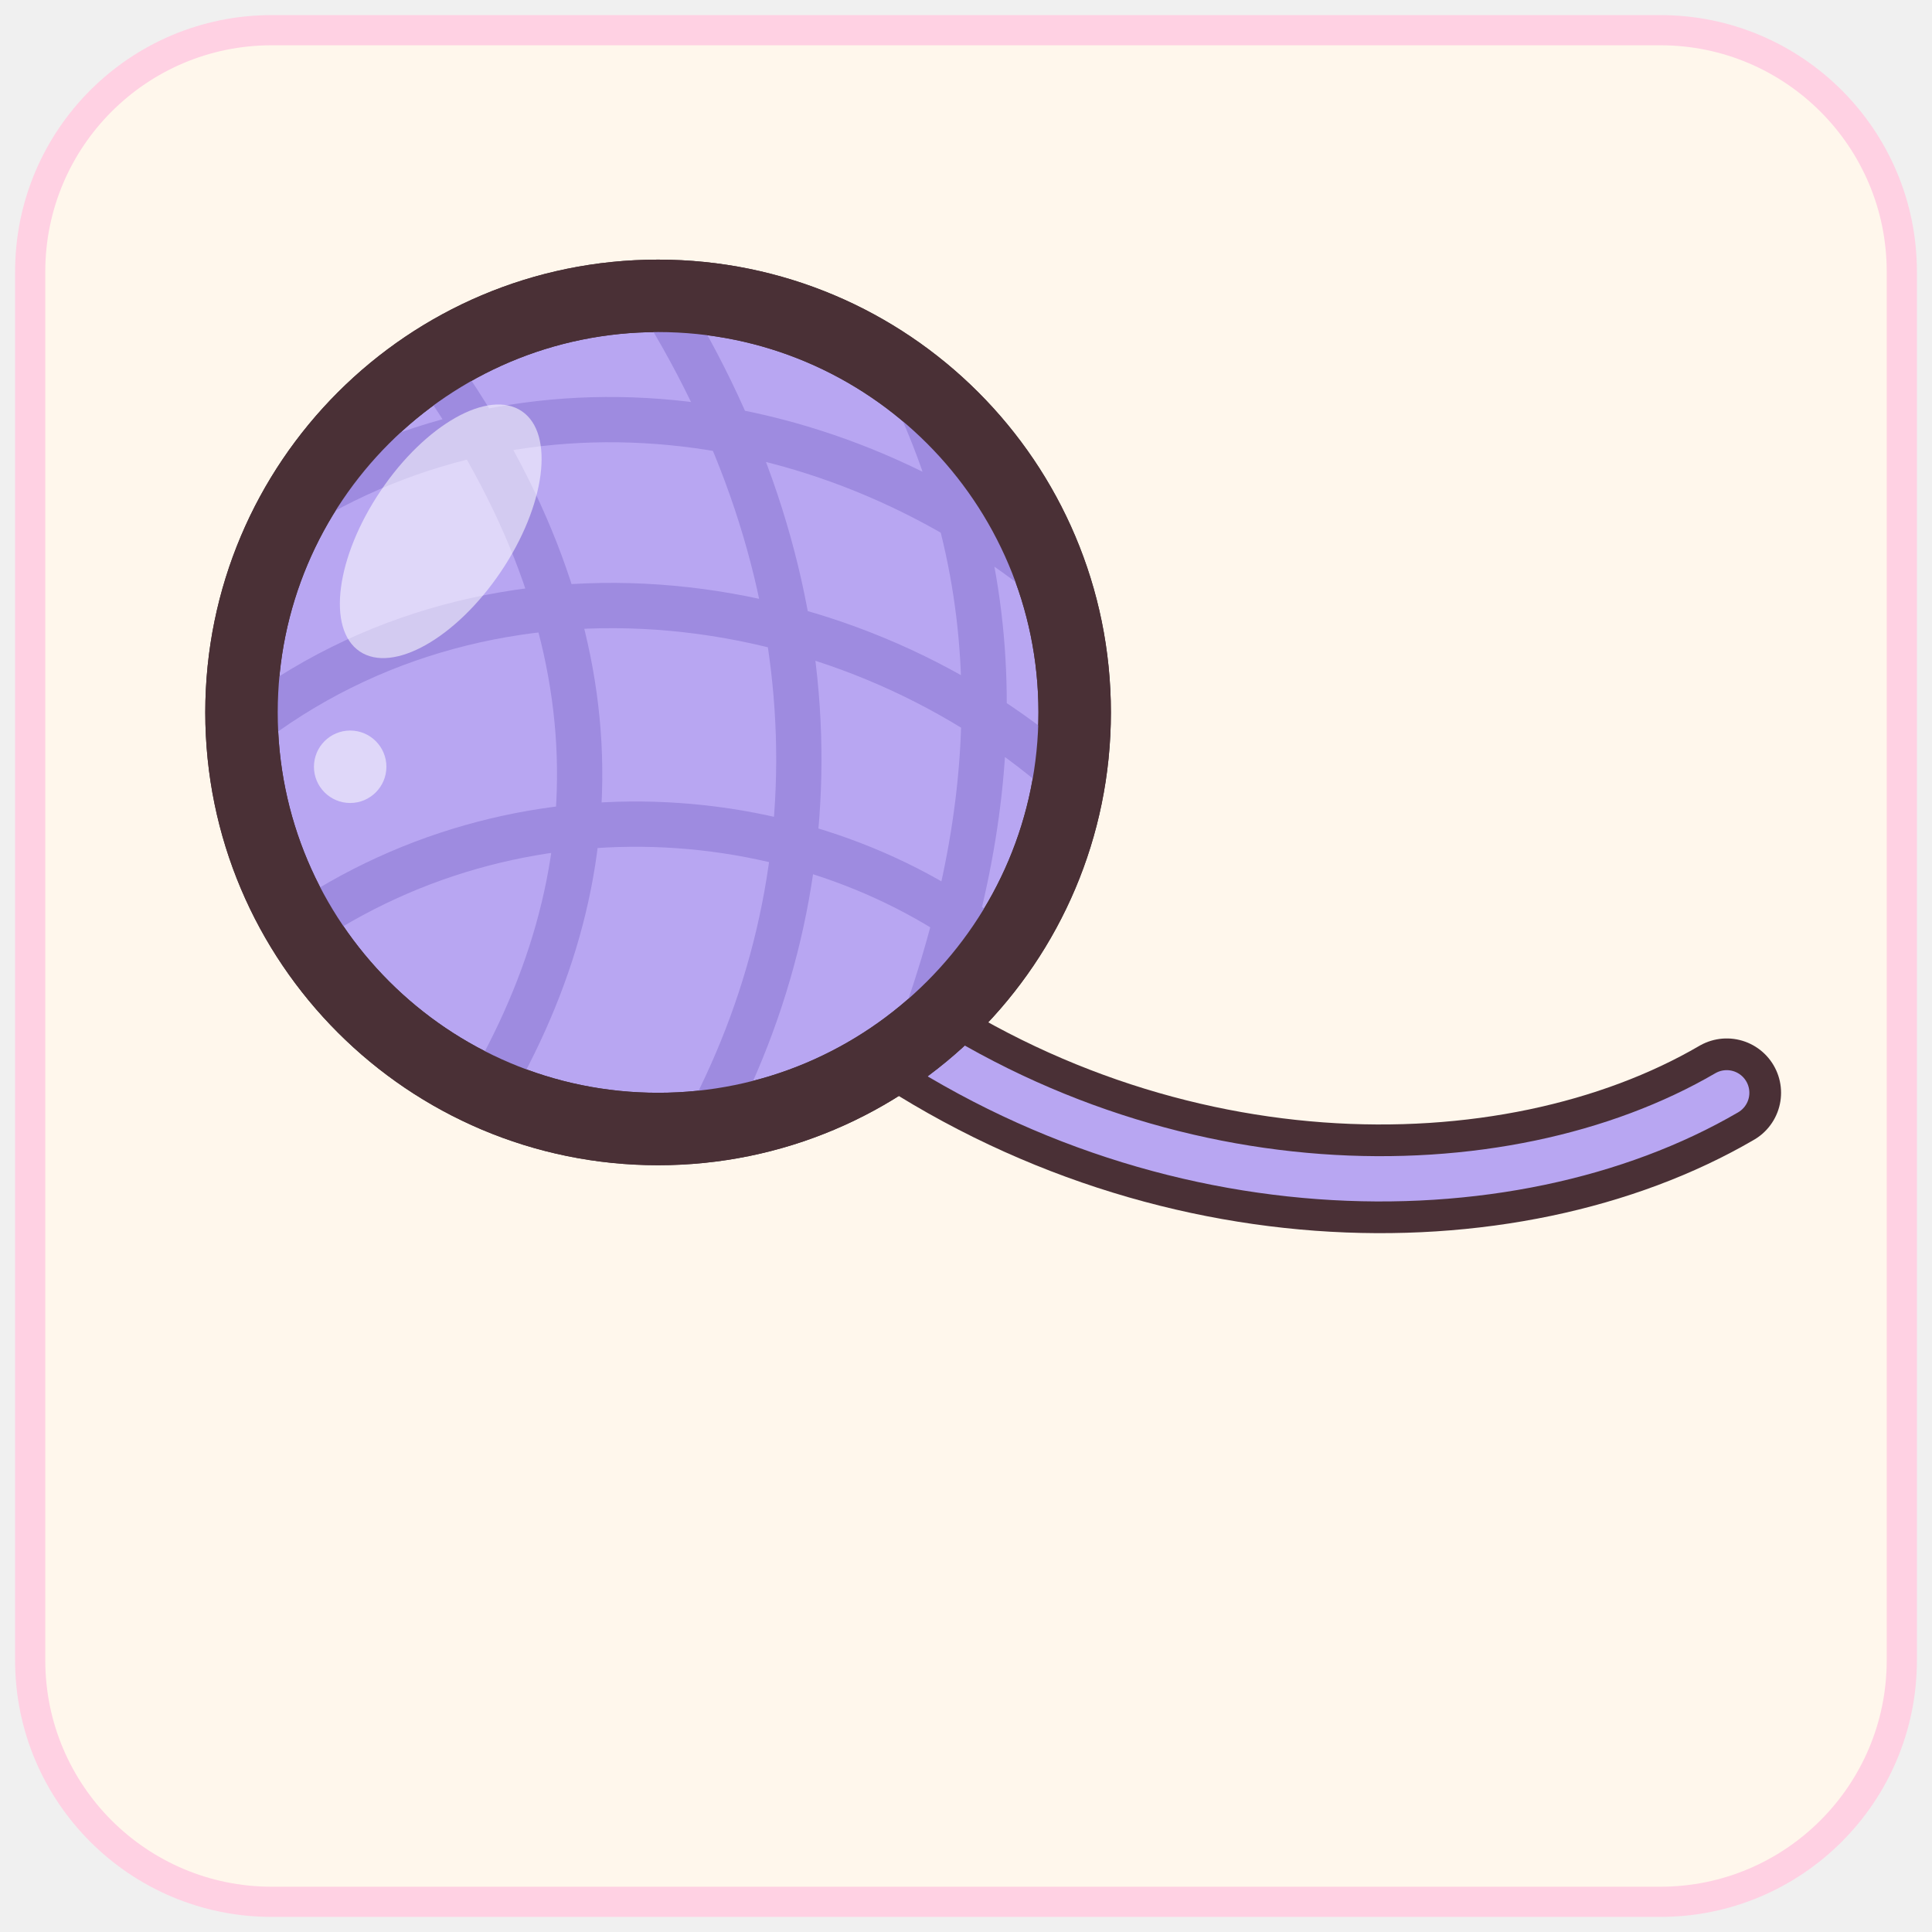
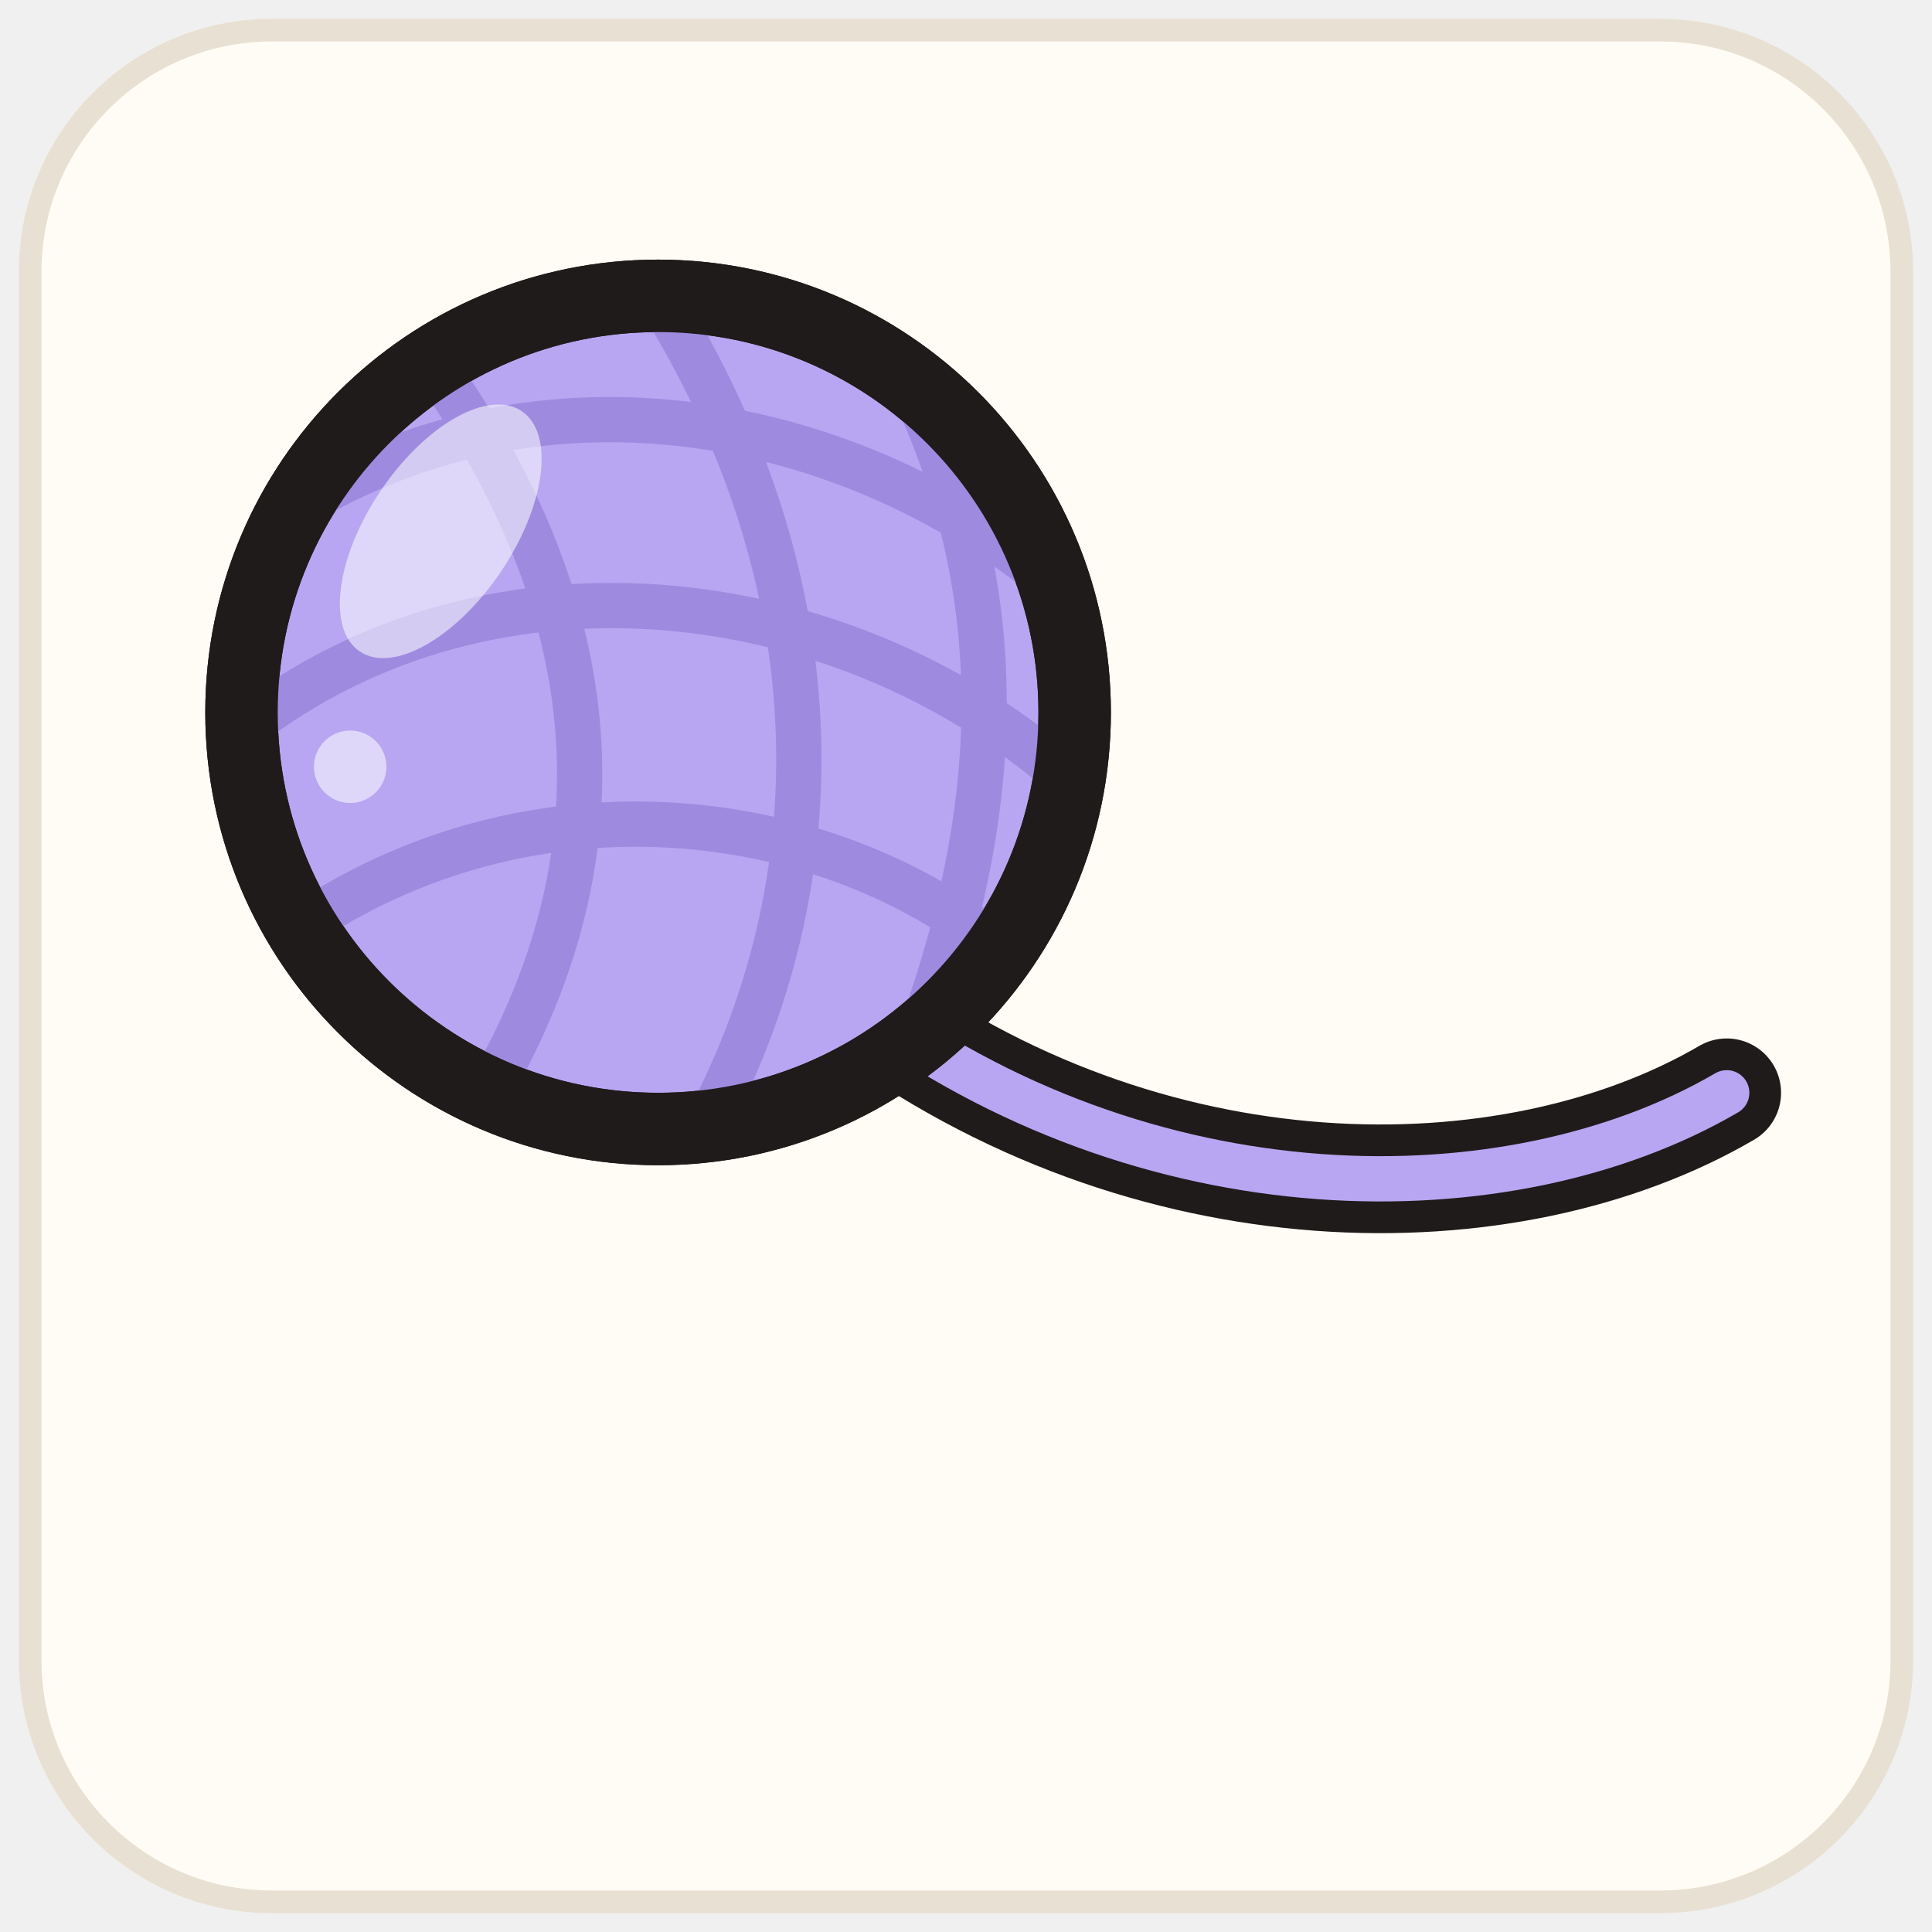
<svg xmlns="http://www.w3.org/2000/svg" viewBox="0 0 256 256" width="256" height="256">
-   <rect x="4" y="4" width="248" height="248" rx="32" fill="#FFF7EC" stroke="#FFD1E3" stroke-width="4" />
+   <rect x="4" y="4" width="248" height="248" rx="32" fill="#FFFCF5" stroke="#E8E0D2" stroke-width="3" />
  <svg x="20" y="20" width="216" height="216" viewBox="40 388 180 180" preserveAspectRatio="xMidYMid meet" overflow="visible">
    <g stroke-linejoin="round" stroke-linecap="round">
-       <path fill="none" stroke="#4A3036" stroke-width="12" d="M118 482 C150 506 190 506 214 492" />
+       <path fill="none" stroke="#1F1B1A" stroke-width="12" d="M118 482 C150 506 190 506 214 492" />
      <path fill="none" stroke="#B8A6F2" stroke-width="5" d="M118 482 C150 506 190 506 214 492" />
-       <circle cx="96" cy="450" r="46" fill="#B8A6F2" stroke="#4A3036" stroke-width="8" />
+       <circle cx="96" cy="450" r="46" fill="#B8A6F2" stroke="#1F1B1A" stroke-width="8" />
      <clipPath id="ov-clip">
        <circle cx="96" cy="450" r="46" />
      </clipPath>
      <g clip-path="url(#ov-clip)" fill="none" stroke="#9E8BE0" stroke-width="5">
        <path d="M52 430 C80 410 116 416 140 436 M50 452 C78 430 118 436 142 458 M56 474 C82 456 116 460 136 478 M70 410 C92 440 92 468 76 494 M96 404 C116 436 116 470 100 498 M122 410 C136 436 134 462 124 488" />
        <path fill="#000" fill-opacity="0.15" stroke="none" d="M122 410 C150 430 150 476 112 504 L150 510 L150 400 Z" />
      </g>
-       <circle cx="96" cy="450" r="46" fill="none" stroke="#4A3036" stroke-width="8" />
+       <circle cx="96" cy="450" r="46" fill="none" stroke="#1F1B1A" stroke-width="8" />
      <ellipse fill="#FFFFFF" fill-opacity="0.55" cx="72" cy="430" rx="8" ry="16" transform="rotate(34 72 430)" />
      <circle fill="#FFFFFF" fill-opacity="0.55" cx="62" cy="456" r="4" />
    </g>
  </svg>
</svg>
